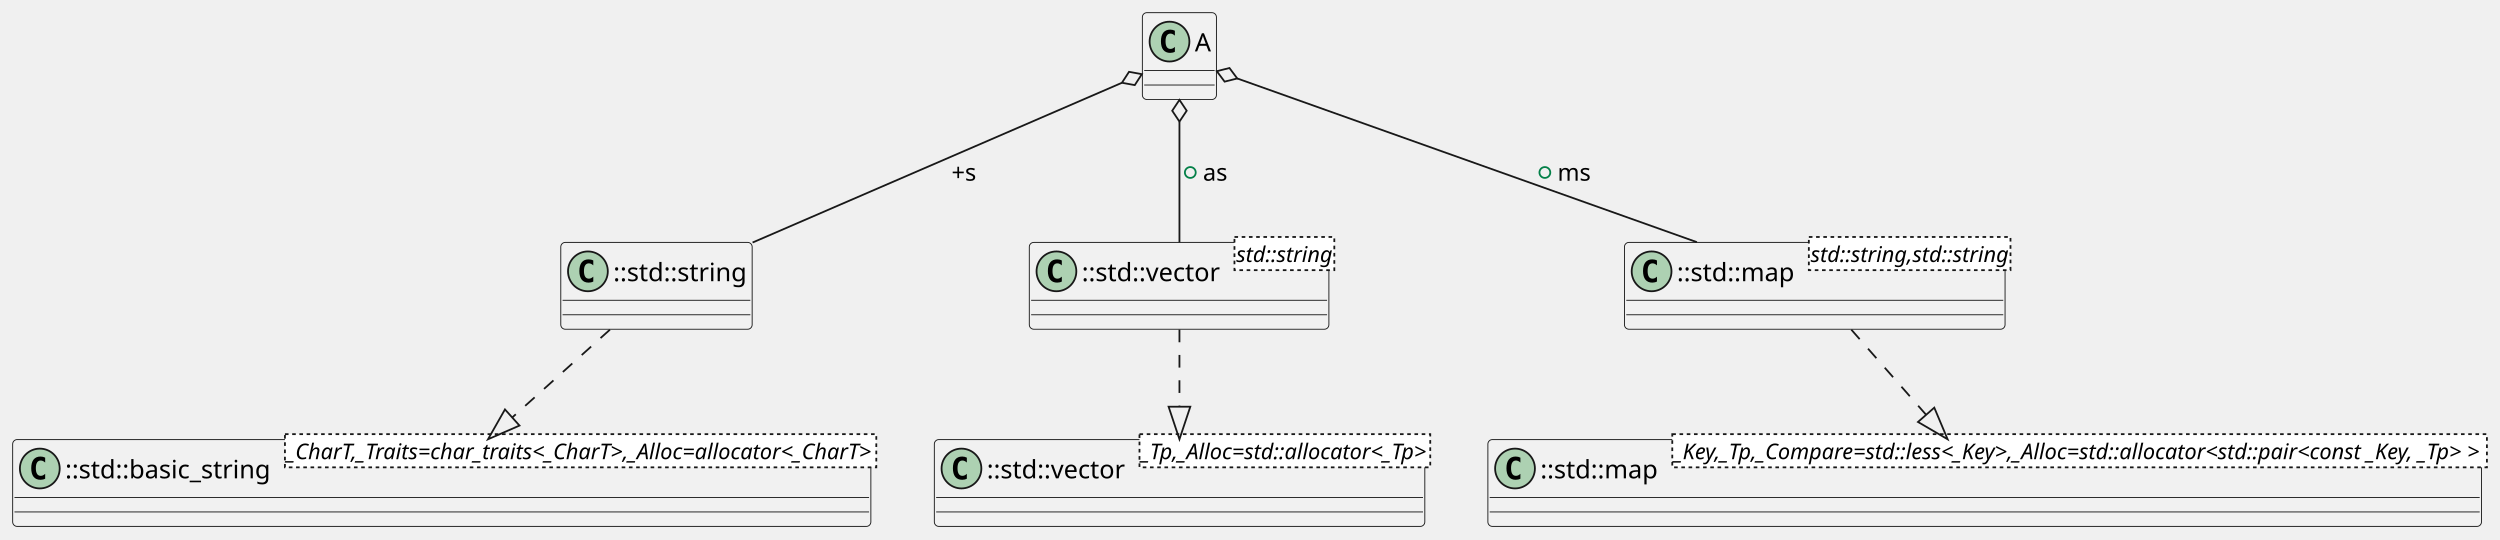
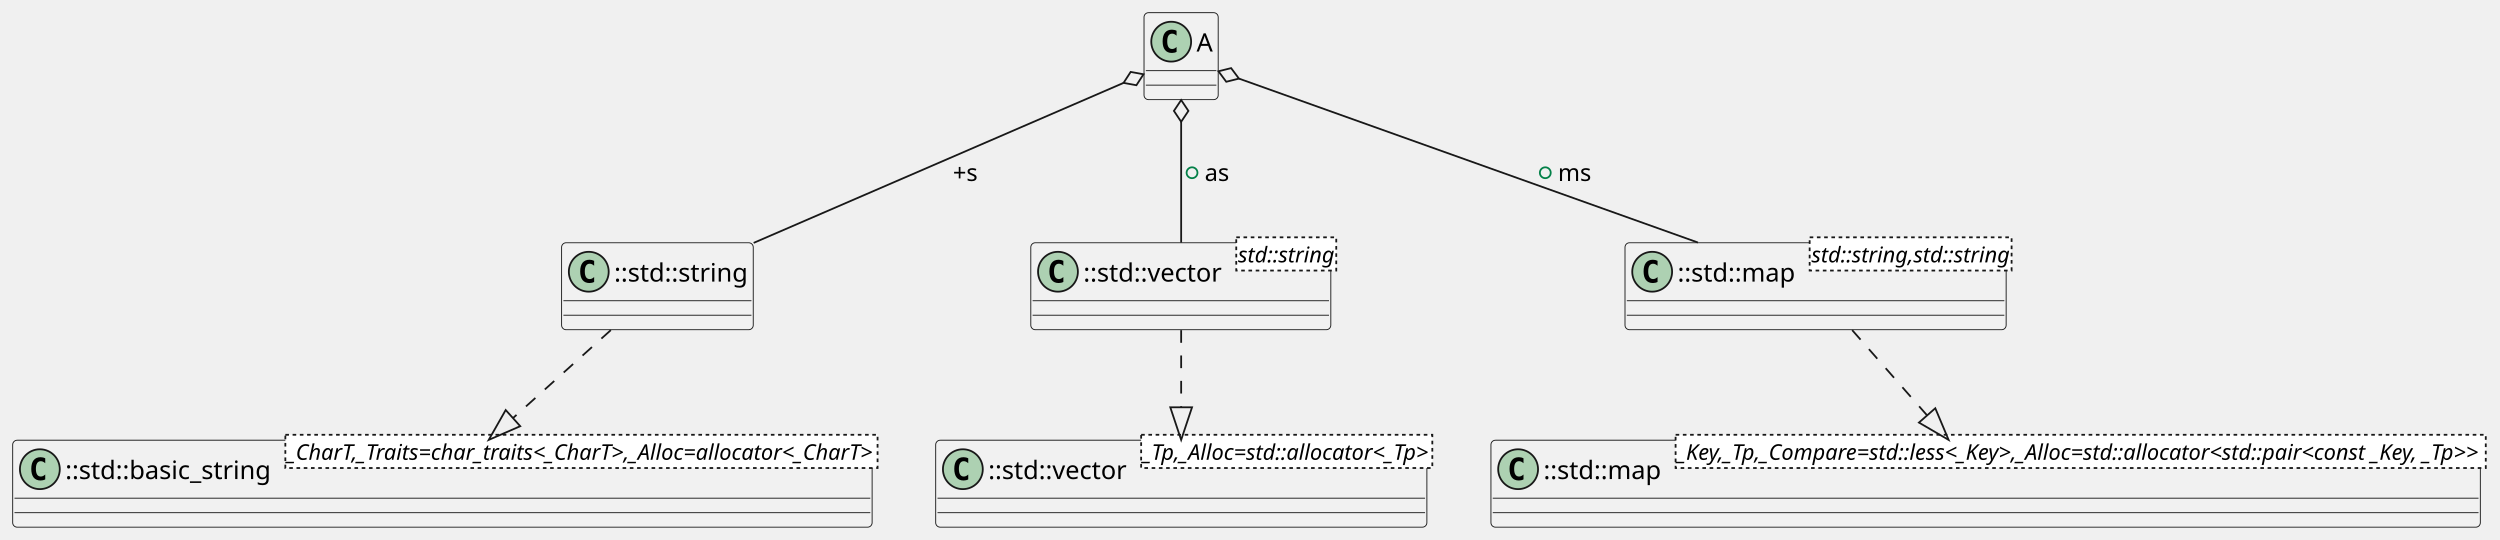
- <svg xmlns="http://www.w3.org/2000/svg" contentStyleType="text/css" data-diagram-type="CLASS" height="298px" preserveAspectRatio="none" style="width:1382px;height:298px;background:#FFFFFF;" version="1.1" viewBox="0 0 1382 298" width="1382px" zoomAndPan="magnify">
+ <svg xmlns="http://www.w3.org/2000/svg" contentStyleType="text/css" data-diagram-type="CLASS" height="298px" preserveAspectRatio="none" style="width:1380px;height:298px;background:#FFFFFF;" version="1.1" viewBox="0 0 1380 298" width="1380px" zoomAndPan="magnify">
  <defs>
    <style type="text/css">a:hover { text-decoration: underline; }</style>
  </defs>
  <g>
-     <g id="elem_C_0007797286525545490827">
-       <rect codeLine="2" fill="#F1F1F1" height="48" id="C_0007797286525545490827" rx="2.5" ry="2.5" style="stroke:#181818;stroke-width:0.5;" width="549.267" x="822.5" y="243" />
-       <ellipse cx="837.5" cy="259" fill="#ADD1B2" rx="11" ry="11" style="stroke:#181818;stroke-width:1;" />
-       <path d="M840.469,264.641 Q839.891,264.938 839.25,265.078 Q838.609,265.234 837.906,265.234 Q835.406,265.234 834.078,263.594 Q832.766,261.938 832.766,258.812 Q832.766,255.688 834.078,254.031 Q835.406,252.375 837.906,252.375 Q838.609,252.375 839.25,252.531 Q839.906,252.688 840.469,252.984 L840.469,255.703 Q839.844,255.125 839.25,254.859 Q838.656,254.578 838.031,254.578 Q836.688,254.578 836,255.656 Q835.312,256.719 835.312,258.812 Q835.312,260.906 836,261.984 Q836.688,263.047 838.031,263.047 Q838.656,263.047 839.25,262.781 Q839.844,262.5 840.469,261.922 L840.469,264.641 Z " fill="#000000" />
-       <text fill="#000000" font-family="sans-serif" font-size="14" lengthAdjust="spacing" textLength="64.932" x="851.5" y="264.432">::std::map</text>
-       <rect fill="#FFFFFF" height="18.344" style="stroke:#181818;stroke-width:1;stroke-dasharray:2.0,2.0;" width="450.335" x="924.432" y="240" />
-       <text fill="#000000" font-family="sans-serif" font-size="12" font-style="italic" lengthAdjust="spacing" textLength="448.335" x="925.432" y="253.828">_Key,_Tp,_Compare=std::less&lt;_Key&gt;,_Alloc=std::allocator&lt;std::pair&lt;const _Key, _Tp&gt; &gt;</text>
-       <line style="stroke:#181818;stroke-width:0.5;" x1="823.5" x2="1370.767" y1="275" y2="275" />
-       <line style="stroke:#181818;stroke-width:0.5;" x1="823.5" x2="1370.767" y1="283" y2="283" />
+     <g id="elem_C_0015937781856508569918">
+       <rect codeLine="2" fill="#F1F1F1" height="48" id="C_0015937781856508569918" rx="2.5" ry="2.5" style="stroke:#181818;stroke-width:0.5;" width="546.147" x="823" y="243" />
+       <ellipse cx="838" cy="259" fill="#ADD1B2" rx="11" ry="11" style="stroke:#181818;stroke-width:1;" />
+       <path d="M840.969,264.641 Q840.391,264.938 839.75,265.078 Q839.109,265.234 838.406,265.234 Q835.906,265.234 834.578,263.594 Q833.266,261.938 833.266,258.812 Q833.266,255.688 834.578,254.031 Q835.906,252.375 838.406,252.375 Q839.109,252.375 839.75,252.531 Q840.406,252.688 840.969,252.984 L840.969,255.703 Q840.344,255.125 839.75,254.859 Q839.156,254.578 838.531,254.578 Q837.188,254.578 836.5,255.656 Q835.812,256.719 835.812,258.812 Q835.812,260.906 836.5,261.984 Q837.188,263.047 838.531,263.047 Q839.156,263.047 839.75,262.781 Q840.344,262.5 840.969,261.922 L840.969,264.641 Z " fill="#000000" />
+       <text fill="#000000" font-family="sans-serif" font-size="14" lengthAdjust="spacing" textLength="64.932" x="852" y="264.432">::std::map</text>
+       <rect fill="#FFFFFF" height="18.344" style="stroke:#181818;stroke-width:1;stroke-dasharray:2.0,2.0;" width="447.215" x="924.932" y="240" />
+       <text fill="#000000" font-family="sans-serif" font-size="12" font-style="italic" lengthAdjust="spacing" textLength="445.215" x="925.932" y="253.828">_Key,_Tp,_Compare=std::less&lt;_Key&gt;,_Alloc=std::allocator&lt;std::pair&lt;const _Key, _Tp&gt;&gt;</text>
+       <line style="stroke:#181818;stroke-width:0.5;" x1="824" x2="1368.147" y1="275" y2="275" />
+       <line style="stroke:#181818;stroke-width:0.5;" x1="824" x2="1368.147" y1="283" y2="283" />
    </g>
    <g id="elem_C_0003849619530221140051">
      <rect codeLine="6" fill="#F1F1F1" height="48" id="C_0003849619530221140051" rx="2.5" ry="2.5" style="stroke:#181818;stroke-width:0.5;" width="474.414" x="7" y="243" />
      <ellipse cx="22" cy="259" fill="#ADD1B2" rx="11" ry="11" style="stroke:#181818;stroke-width:1;" />
      <path d="M24.969,264.641 Q24.391,264.938 23.75,265.078 Q23.109,265.234 22.406,265.234 Q19.906,265.234 18.578,263.594 Q17.266,261.938 17.266,258.812 Q17.266,255.688 18.578,254.031 Q19.906,252.375 22.406,252.375 Q23.109,252.375 23.75,252.531 Q24.406,252.688 24.969,252.984 L24.969,255.703 Q24.344,255.125 23.75,254.859 Q23.156,254.578 22.531,254.578 Q21.188,254.578 20.5,255.656 Q19.812,256.719 19.812,258.812 Q19.812,260.906 20.5,261.984 Q21.188,263.047 22.531,263.047 Q23.156,263.047 23.75,262.781 Q24.344,262.5 24.969,261.922 L24.969,264.641 Z " fill="#000000" />
      <text fill="#000000" font-family="sans-serif" font-size="14" lengthAdjust="spacing" textLength="113.512" x="36" y="264.432">::std::basic_string</text>
      <rect fill="#FFFFFF" height="18.344" style="stroke:#181818;stroke-width:1;stroke-dasharray:2.0,2.0;" width="326.902" x="157.512" y="240" />
      <text fill="#000000" font-family="sans-serif" font-size="12" font-style="italic" lengthAdjust="spacing" textLength="324.902" x="158.512" y="253.828">_CharT,_Traits=char_traits&lt;_CharT&gt;,_Alloc=allocator&lt;_CharT&gt;</text>
      <line style="stroke:#181818;stroke-width:0.5;" x1="8" x2="480.414" y1="275" y2="275" />
      <line style="stroke:#181818;stroke-width:0.5;" x1="8" x2="480.414" y1="283" y2="283" />
    </g>
    <g id="elem_C_0005805017087195686008">
      <rect codeLine="10" fill="#F1F1F1" height="48" id="C_0005805017087195686008" rx="2.5" ry="2.5" style="stroke:#181818;stroke-width:0.5;" width="271.137" x="516.5" y="243" />
      <ellipse cx="531.5" cy="259" fill="#ADD1B2" rx="11" ry="11" style="stroke:#181818;stroke-width:1;" />
      <path d="M534.469,264.641 Q533.891,264.938 533.25,265.078 Q532.609,265.234 531.906,265.234 Q529.406,265.234 528.078,263.594 Q526.766,261.938 526.766,258.812 Q526.766,255.688 528.078,254.031 Q529.406,252.375 531.906,252.375 Q532.609,252.375 533.25,252.531 Q533.906,252.688 534.469,252.984 L534.469,255.703 Q533.844,255.125 533.25,254.859 Q532.656,254.578 532.031,254.578 Q530.688,254.578 530,255.656 Q529.312,256.719 529.312,258.812 Q529.312,260.906 530,261.984 Q530.688,263.047 532.031,263.047 Q532.656,263.047 533.25,262.781 Q533.844,262.5 534.469,261.922 L534.469,264.641 Z " fill="#000000" />
      <text fill="#000000" font-family="sans-serif" font-size="14" lengthAdjust="spacing" textLength="76.412" x="545.5" y="264.432">::std::vector</text>
      <rect fill="#FFFFFF" height="18.344" style="stroke:#181818;stroke-width:1;stroke-dasharray:2.0,2.0;" width="160.725" x="629.912" y="240" />
      <text fill="#000000" font-family="sans-serif" font-size="12" font-style="italic" lengthAdjust="spacing" textLength="158.725" x="630.912" y="253.828">_Tp,_Alloc=std::allocator&lt;_Tp&gt;</text>
      <line style="stroke:#181818;stroke-width:0.5;" x1="517.5" x2="786.637" y1="275" y2="275" />
      <line style="stroke:#181818;stroke-width:0.5;" x1="517.5" x2="786.637" y1="283" y2="283" />
    </g>
    <g id="elem_C_0001275076681856179721">
      <rect codeLine="14" fill="#F1F1F1" height="48" id="C_0001275076681856179721" rx="2.5" ry="2.5" style="stroke:#181818;stroke-width:0.5;" width="105.794" x="310" y="134" />
      <ellipse cx="325" cy="150" fill="#ADD1B2" rx="11" ry="11" style="stroke:#181818;stroke-width:1;" />
      <path d="M327.969,155.641 Q327.391,155.938 326.75,156.078 Q326.109,156.234 325.406,156.234 Q322.906,156.234 321.578,154.594 Q320.266,152.938 320.266,149.812 Q320.266,146.688 321.578,145.031 Q322.906,143.375 325.406,143.375 Q326.109,143.375 326.75,143.531 Q327.406,143.688 327.969,143.984 L327.969,146.703 Q327.344,146.125 326.75,145.859 Q326.156,145.578 325.531,145.578 Q324.188,145.578 323.5,146.656 Q322.812,147.719 322.812,149.812 Q322.812,151.906 323.5,152.984 Q324.188,154.047 325.531,154.047 Q326.156,154.047 326.75,153.781 Q327.344,153.5 327.969,152.922 L327.969,155.641 Z " fill="#000000" />
      <text fill="#000000" font-family="sans-serif" font-size="14" lengthAdjust="spacing" textLength="73.794" x="339" y="155.432">::std::string</text>
      <line style="stroke:#181818;stroke-width:0.5;" x1="311" x2="414.794" y1="166" y2="166" />
      <line style="stroke:#181818;stroke-width:0.5;" x1="311" x2="414.794" y1="174" y2="174" />
    </g>
    <g id="elem_C_0001347152004389415025">
      <rect codeLine="18" fill="#F1F1F1" height="48" id="C_0001347152004389415025" rx="2.5" ry="2.5" style="stroke:#181818;stroke-width:0.5;" width="165.608" x="569" y="134" />
      <ellipse cx="584" cy="150" fill="#ADD1B2" rx="11" ry="11" style="stroke:#181818;stroke-width:1;" />
      <path d="M586.969,155.641 Q586.391,155.938 585.75,156.078 Q585.109,156.234 584.406,156.234 Q581.906,156.234 580.578,154.594 Q579.266,152.938 579.266,149.812 Q579.266,146.688 580.578,145.031 Q581.906,143.375 584.406,143.375 Q585.109,143.375 585.75,143.531 Q586.406,143.688 586.969,143.984 L586.969,146.703 Q586.344,146.125 585.75,145.859 Q585.156,145.578 584.531,145.578 Q583.188,145.578 582.5,146.656 Q581.812,147.719 581.812,149.812 Q581.812,151.906 582.5,152.984 Q583.188,154.047 584.531,154.047 Q585.156,154.047 585.75,153.781 Q586.344,153.5 586.969,152.922 L586.969,155.641 Z " fill="#000000" />
      <text fill="#000000" font-family="sans-serif" font-size="14" lengthAdjust="spacing" textLength="76.412" x="598" y="155.432">::std::vector</text>
      <rect fill="#FFFFFF" height="18.344" style="stroke:#181818;stroke-width:1;stroke-dasharray:2.0,2.0;" width="55.196" x="682.412" y="131" />
      <text fill="#000000" font-family="sans-serif" font-size="12" font-style="italic" lengthAdjust="spacing" textLength="53.196" x="683.412" y="144.828">std::string</text>
      <line style="stroke:#181818;stroke-width:0.5;" x1="570" x2="733.608" y1="166" y2="166" />
      <line style="stroke:#181818;stroke-width:0.5;" x1="570" x2="733.608" y1="174" y2="174" />
    </g>
    <g id="elem_C_0012004170049756060246">
-       <rect codeLine="22" fill="#F1F1F1" height="48" id="C_0012004170049756060246" rx="2.5" ry="2.5" style="stroke:#181818;stroke-width:0.5;" width="210.397" x="898" y="134" />
-       <ellipse cx="913" cy="150" fill="#ADD1B2" rx="11" ry="11" style="stroke:#181818;stroke-width:1;" />
-       <path d="M915.969,155.641 Q915.391,155.938 914.75,156.078 Q914.109,156.234 913.406,156.234 Q910.906,156.234 909.578,154.594 Q908.266,152.938 908.266,149.812 Q908.266,146.688 909.578,145.031 Q910.906,143.375 913.406,143.375 Q914.109,143.375 914.75,143.531 Q915.406,143.688 915.969,143.984 L915.969,146.703 Q915.344,146.125 914.75,145.859 Q914.156,145.578 913.531,145.578 Q912.188,145.578 911.5,146.656 Q910.812,147.719 910.812,149.812 Q910.812,151.906 911.5,152.984 Q912.188,154.047 913.531,154.047 Q914.156,154.047 914.75,153.781 Q915.344,153.5 915.969,152.922 L915.969,155.641 Z " fill="#000000" />
-       <text fill="#000000" font-family="sans-serif" font-size="14" lengthAdjust="spacing" textLength="64.932" x="927" y="155.432">::std::map</text>
-       <rect fill="#FFFFFF" height="18.344" style="stroke:#181818;stroke-width:1;stroke-dasharray:2.0,2.0;" width="111.465" x="999.932" y="131" />
-       <text fill="#000000" font-family="sans-serif" font-size="12" font-style="italic" lengthAdjust="spacing" textLength="109.465" x="1000.932" y="144.828">std::string,std::string</text>
-       <line style="stroke:#181818;stroke-width:0.5;" x1="899" x2="1107.397" y1="166" y2="166" />
-       <line style="stroke:#181818;stroke-width:0.5;" x1="899" x2="1107.397" y1="174" y2="174" />
+       <rect codeLine="22" fill="#F1F1F1" height="48" id="C_0012004170049756060246" rx="2.5" ry="2.5" style="stroke:#181818;stroke-width:0.5;" width="210.397" x="897" y="134" />
+       <ellipse cx="912" cy="150" fill="#ADD1B2" rx="11" ry="11" style="stroke:#181818;stroke-width:1;" />
+       <path d="M914.969,155.641 Q914.391,155.938 913.75,156.078 Q913.109,156.234 912.406,156.234 Q909.906,156.234 908.578,154.594 Q907.266,152.938 907.266,149.812 Q907.266,146.688 908.578,145.031 Q909.906,143.375 912.406,143.375 Q913.109,143.375 913.75,143.531 Q914.406,143.688 914.969,143.984 L914.969,146.703 Q914.344,146.125 913.75,145.859 Q913.156,145.578 912.531,145.578 Q911.188,145.578 910.5,146.656 Q909.812,147.719 909.812,149.812 Q909.812,151.906 910.5,152.984 Q911.188,154.047 912.531,154.047 Q913.156,154.047 913.75,153.781 Q914.344,153.5 914.969,152.922 L914.969,155.641 Z " fill="#000000" />
+       <text fill="#000000" font-family="sans-serif" font-size="14" lengthAdjust="spacing" textLength="64.932" x="926" y="155.432">::std::map</text>
+       <rect fill="#FFFFFF" height="18.344" style="stroke:#181818;stroke-width:1;stroke-dasharray:2.0,2.0;" width="111.465" x="998.932" y="131" />
+       <text fill="#000000" font-family="sans-serif" font-size="12" font-style="italic" lengthAdjust="spacing" textLength="109.465" x="999.932" y="144.828">std::string,std::string</text>
+       <line style="stroke:#181818;stroke-width:0.5;" x1="898" x2="1106.397" y1="166" y2="166" />
+       <line style="stroke:#181818;stroke-width:0.5;" x1="898" x2="1106.397" y1="174" y2="174" />
    </g>
    <g id="elem_C_0009134013995454363483">
      <rect codeLine="26" fill="#F1F1F1" height="48" id="C_0009134013995454363483" rx="2.5" ry="2.5" style="stroke:#181818;stroke-width:0.5;" width="40.946" x="631.5" y="7" />
      <ellipse cx="646.5" cy="23" fill="#ADD1B2" rx="11" ry="11" style="stroke:#181818;stroke-width:1;" />
      <path d="M649.469,28.641 Q648.891,28.938 648.25,29.078 Q647.609,29.234 646.906,29.234 Q644.406,29.234 643.078,27.594 Q641.766,25.938 641.766,22.812 Q641.766,19.688 643.078,18.031 Q644.406,16.375 646.906,16.375 Q647.609,16.375 648.25,16.531 Q648.906,16.688 649.469,16.984 L649.469,19.703 Q648.844,19.125 648.25,18.859 Q647.656,18.578 647.031,18.578 Q645.688,18.578 645,19.656 Q644.312,20.719 644.312,22.812 Q644.312,24.906 645,25.984 Q645.688,27.047 647.031,27.047 Q647.656,27.047 648.25,26.781 Q648.844,26.5 649.469,25.922 L649.469,28.641 Z " fill="#000000" />
      <text fill="#000000" font-family="sans-serif" font-size="14" lengthAdjust="spacing" textLength="8.946" x="660.5" y="28.432">A</text>
      <line style="stroke:#181818;stroke-width:0.5;" x1="632.5" x2="671.446" y1="39" y2="39" />
      <line style="stroke:#181818;stroke-width:0.5;" x1="632.5" x2="671.446" y1="47" y2="47" />
    </g>
    <g id="link_C_0001275076681856179721_C_0003849619530221140051">
      <path codeLine="29" d="M337.18,182.22 C317.22,200.16 303.104,212.854 283.154,230.794 " fill="transparent" id="C_0001275076681856179721-to-C_0003849619530221140051" style="stroke:#181818;stroke-width:1;stroke-dasharray:7.0,7.0;" />
      <polygon fill="transparent" points="269.77,242.83,287.166,235.256,279.142,226.333,269.77,242.83" style="stroke:#181818;stroke-width:1;" />
    </g>
    <g id="link_C_0001347152004389415025_C_0005805017087195686008">
      <path codeLine="30" d="M652,182.22 C652,200.16 652,206.89 652,224.83 " fill="transparent" id="C_0001347152004389415025-to-C_0005805017087195686008" style="stroke:#181818;stroke-width:1;stroke-dasharray:7.0,7.0;" />
      <polygon fill="transparent" points="652,242.83,658,224.83,646,224.83,652,242.83" style="stroke:#181818;stroke-width:1;" />
    </g>
-     <g id="link_C_0012004170049756060246_C_0007797286525545490827">
-       <path codeLine="31" d="M1023.4,182.22 C1039.16,200.16 1049.014,211.363 1064.764,229.303 " fill="transparent" id="C_0012004170049756060246-to-C_0007797286525545490827" style="stroke:#181818;stroke-width:1;stroke-dasharray:7.0,7.0;" />
-       <polygon fill="transparent" points="1076.64,242.83,1069.273,225.345,1060.256,233.262,1076.64,242.83" style="stroke:#181818;stroke-width:1;" />
+     <g id="link_C_0012004170049756060246_C_0015937781856508569918">
+       <path codeLine="31" d="M1022.4,182.22 C1038.16,200.16 1048.014,211.363 1063.764,229.303 " fill="transparent" id="C_0012004170049756060246-to-C_0015937781856508569918" style="stroke:#181818;stroke-width:1;stroke-dasharray:7.0,7.0;" />
+       <polygon fill="transparent" points="1075.64,242.83,1068.273,225.345,1059.256,233.262,1075.64,242.83" style="stroke:#181818;stroke-width:1;" />
    </g>
    <g id="link_C_0009134013995454363483_C_0001347152004389415025">
      <path codeLine="32" d="M652,67.22 C652,89.67 652,111.5 652,133.91 " fill="transparent" id="C_0009134013995454363483-backto-C_0001347152004389415025" style="stroke:#181818;stroke-width:1;" />
      <polygon fill="transparent" points="652,55.22,648,61.22,652,67.22,656,61.22,652,55.22" style="stroke:#181818;stroke-width:1;" />
      <ellipse cx="658" cy="95.353" fill="transparent" rx="3" ry="3" style="stroke:#038048;stroke-width:1;" />
      <text fill="#000000" font-family="sans-serif" font-size="13" lengthAdjust="spacing" textLength="13.52" x="665" y="99.897">as</text>
    </g>
    <g id="link_C_0009134013995454363483_C_0001275076681856179721">
      <path codeLine="33" d="M620.206,45.752 C575.615,65.032 480.61,106.13 416.02,134.07 " fill="transparent" id="C_0009134013995454363483-backto-C_0001275076681856179721" style="stroke:#181818;stroke-width:1;" />
      <polygon fill="transparent" points="631.22,40.99,624.125,39.7,620.206,45.752,627.3,47.043,631.22,40.99" style="stroke:#181818;stroke-width:1;" />
      <text fill="#000000" font-family="sans-serif" font-size="13" lengthAdjust="spacing" textLength="13.663" x="526" y="99.897">+s</text>
    </g>
    <g id="link_C_0009134013995454363483_C_0012004170049756060246">
-       <path codeLine="34" d="M683.955,43.376 C734.944,61.536 857.25,105.1 938.07,133.88 " fill="transparent" id="C_0009134013995454363483-backto-C_0012004170049756060246" style="stroke:#181818;stroke-width:1;" />
-       <polygon fill="transparent" points="672.65,39.35,676.96,45.131,683.955,43.376,679.644,37.595,672.65,39.35" style="stroke:#181818;stroke-width:1;" />
-       <ellipse cx="854" cy="95.353" fill="transparent" rx="3" ry="3" style="stroke:#038048;stroke-width:1;" />
-       <text fill="#000000" font-family="sans-serif" font-size="13" lengthAdjust="spacing" textLength="18.382" x="861" y="99.897">ms</text>
+       <path codeLine="34" d="M683.891,43.387 C734.731,61.547 856.67,105.1 937.26,133.88 " fill="transparent" id="C_0009134013995454363483-backto-C_0012004170049756060246" style="stroke:#181818;stroke-width:1;" />
+       <polygon fill="transparent" points="672.59,39.35,676.895,45.135,683.891,43.387,679.586,37.601,672.59,39.35" style="stroke:#181818;stroke-width:1;" />
+       <ellipse cx="853" cy="95.353" fill="transparent" rx="3" ry="3" style="stroke:#038048;stroke-width:1;" />
+       <text fill="#000000" font-family="sans-serif" font-size="13" lengthAdjust="spacing" textLength="18.382" x="860" y="99.897">ms</text>
    </g>
  </g>
</svg>
